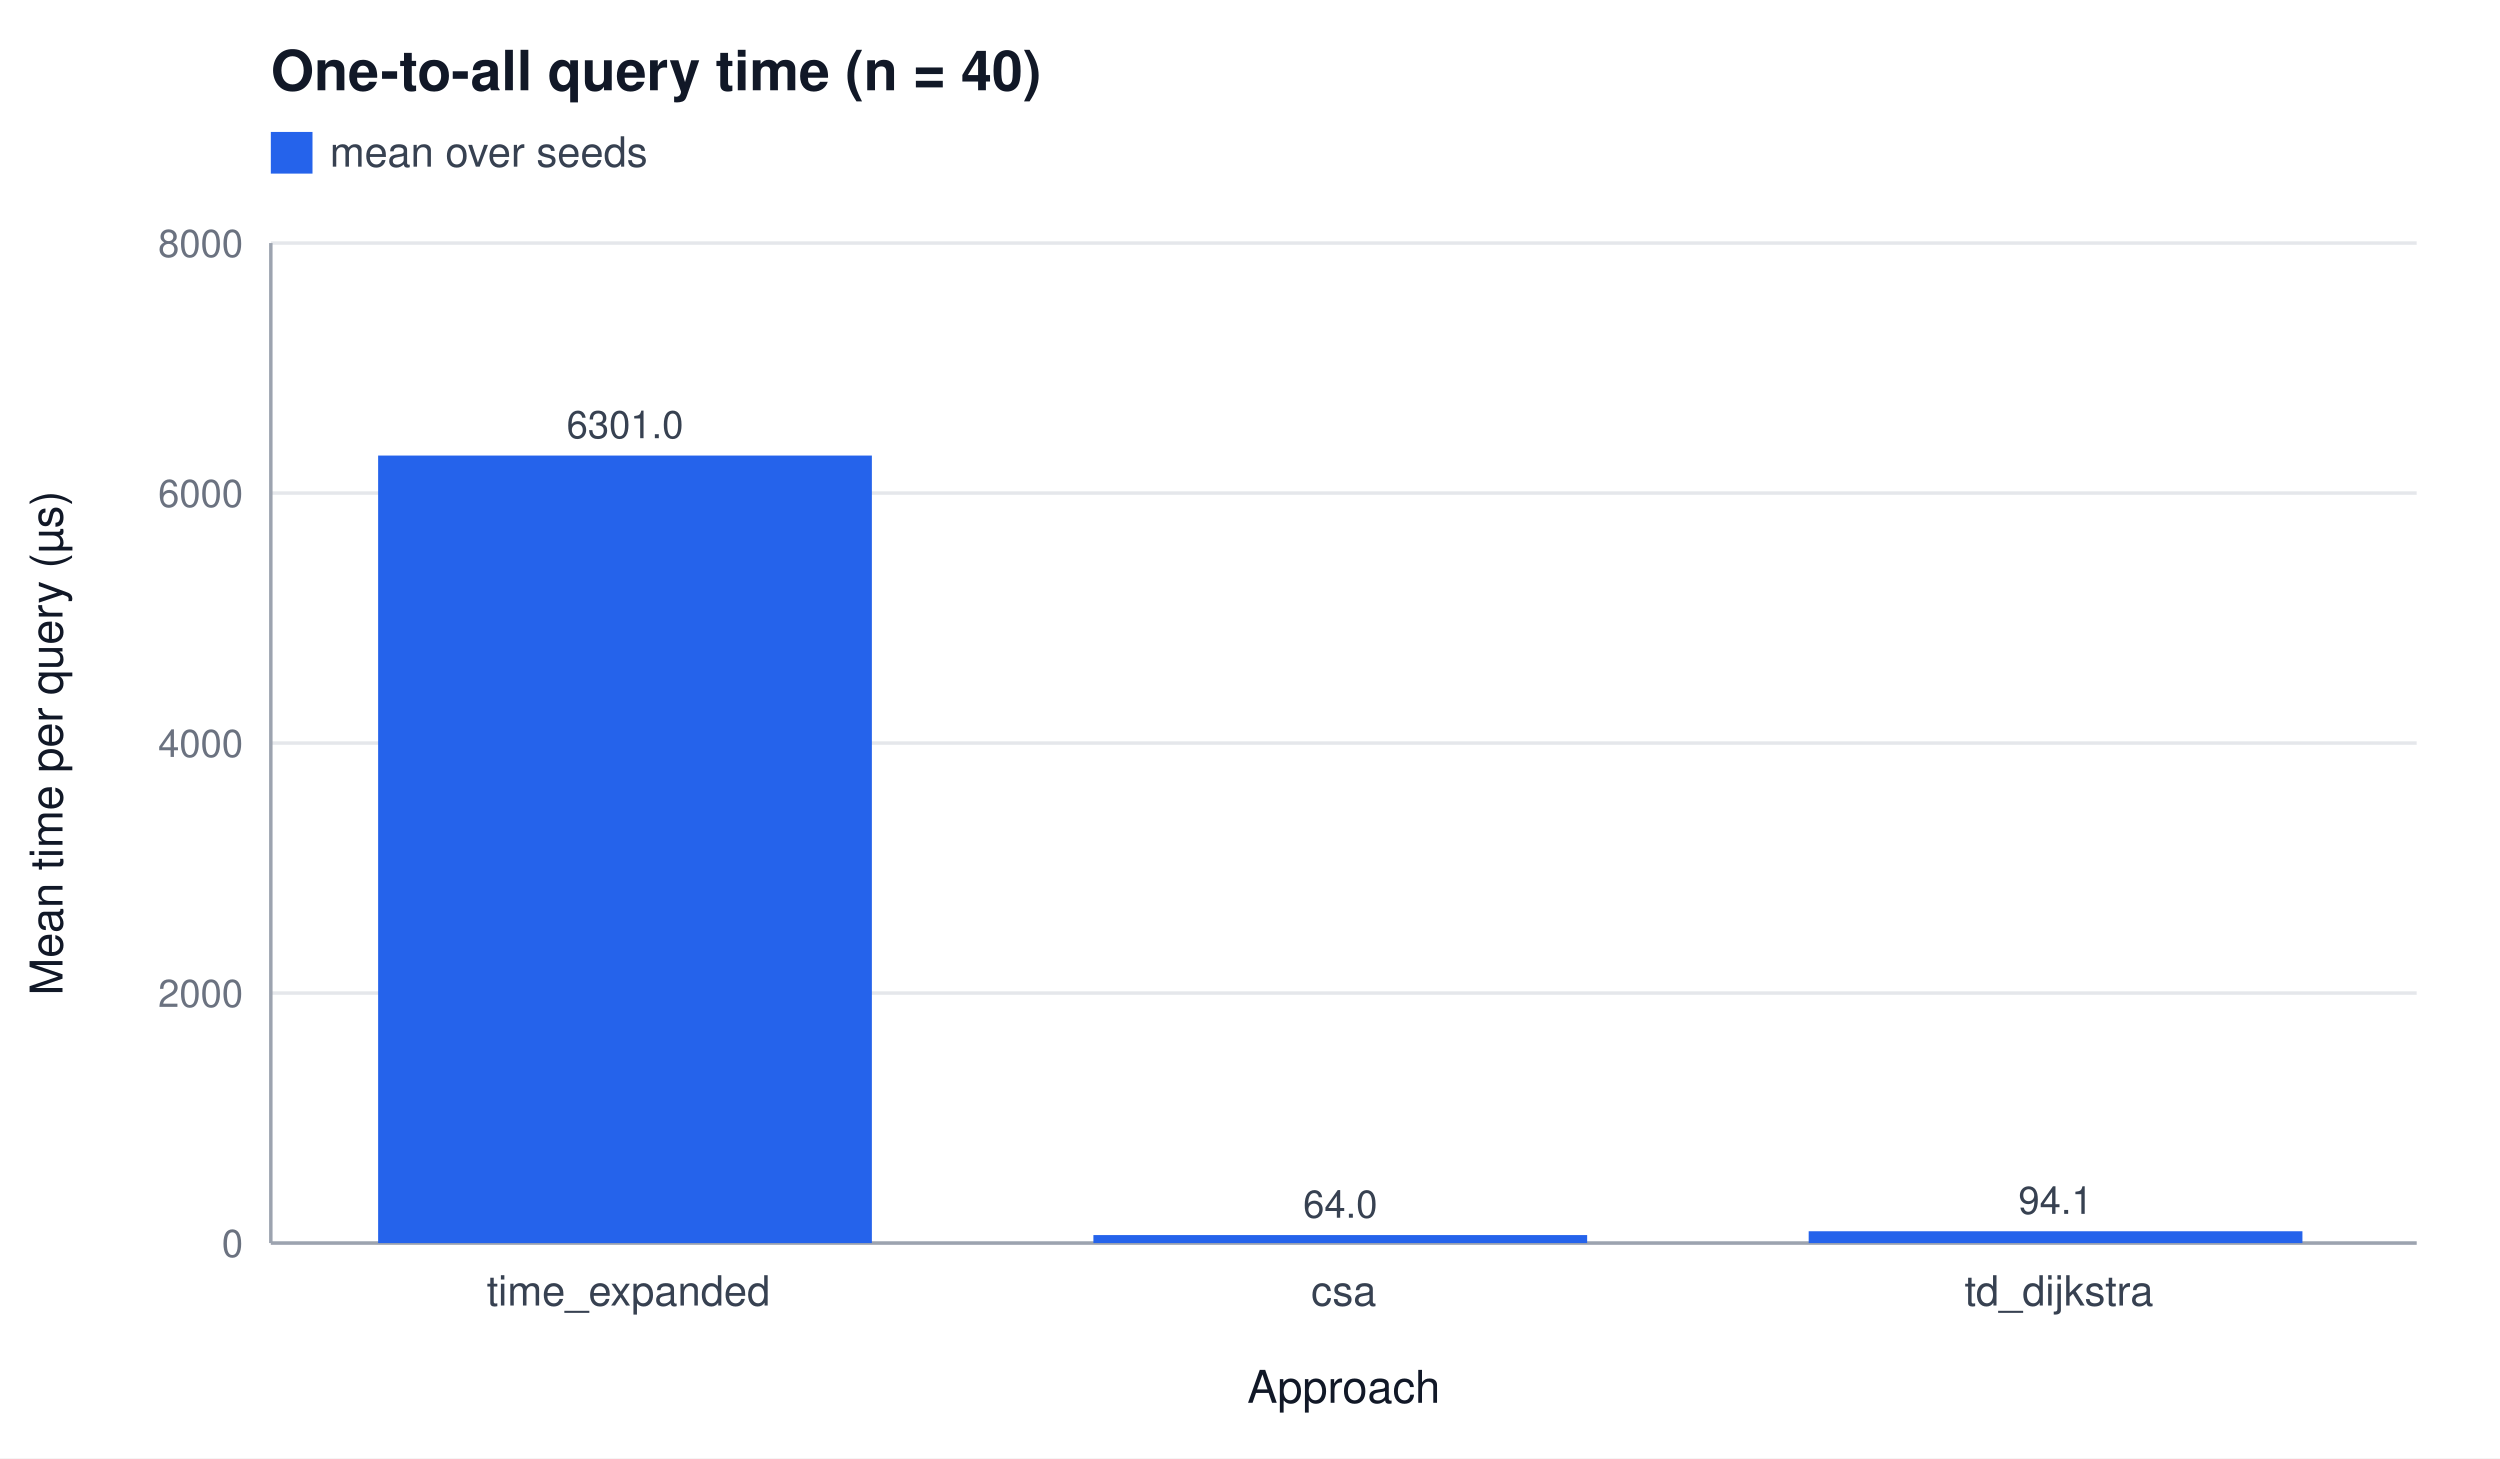
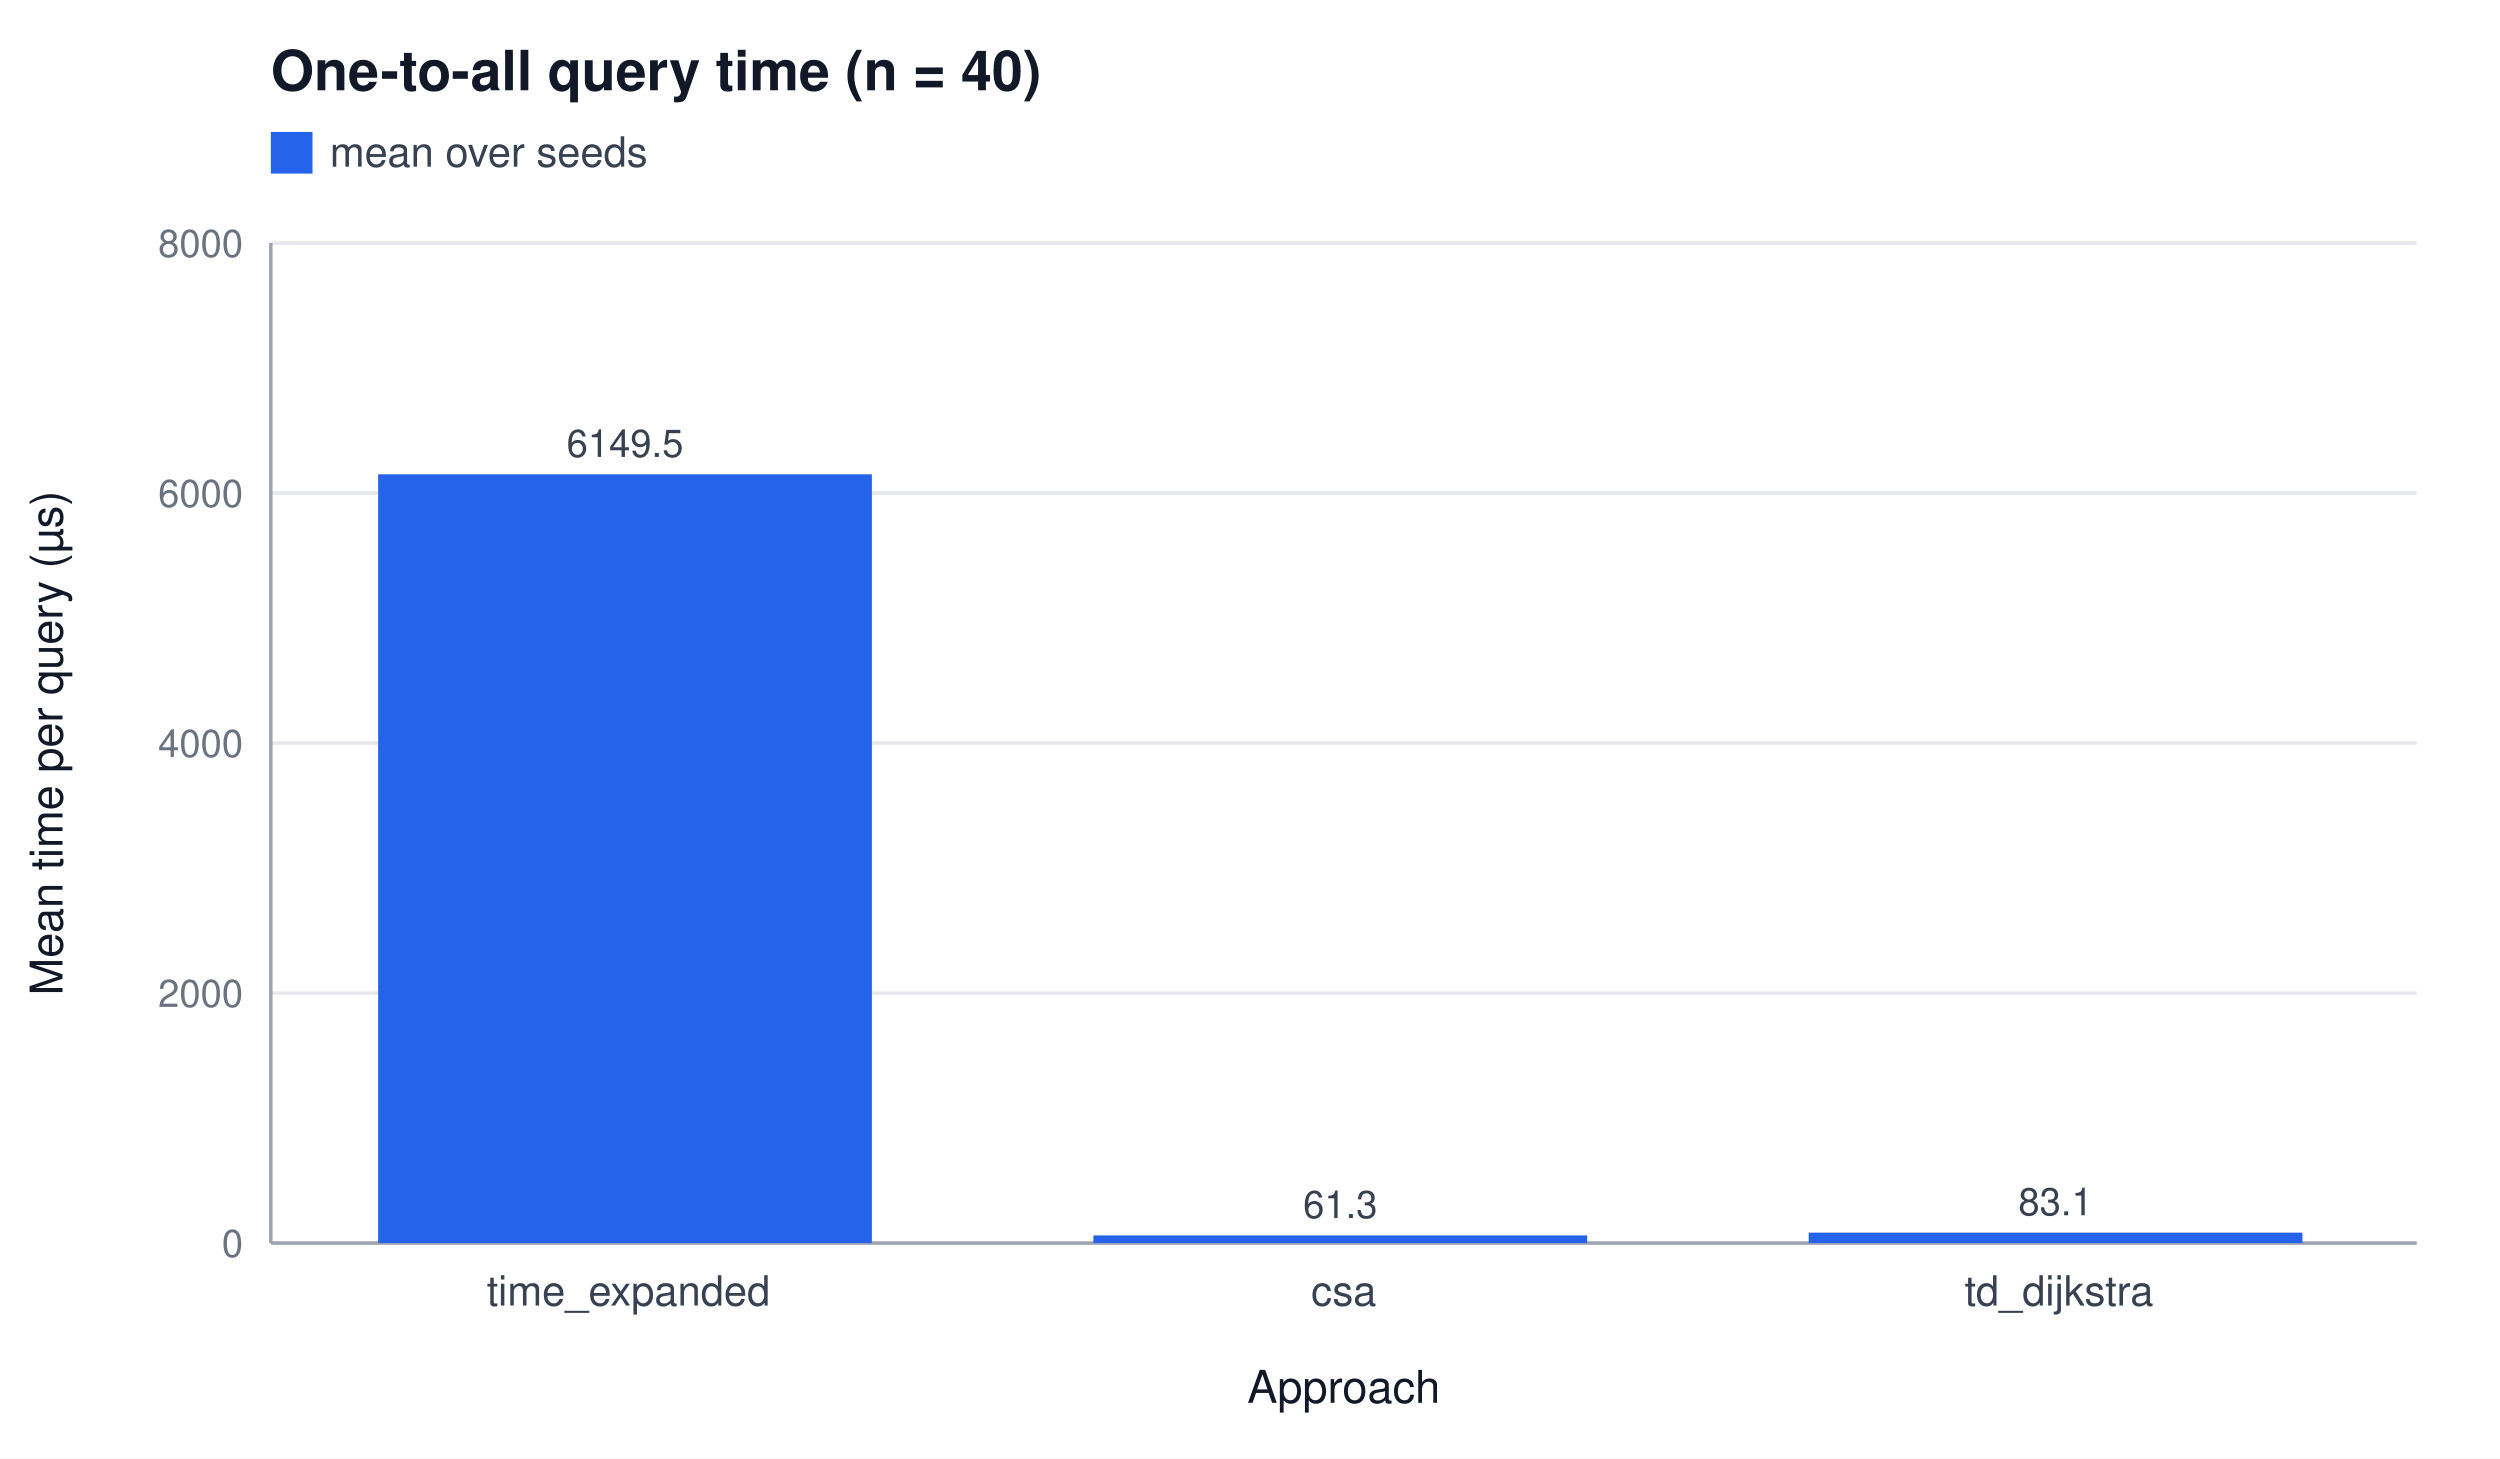
<svg xmlns="http://www.w3.org/2000/svg" width="720" height="420" viewBox="0 0 720 420" font-family="Helvetica, Arial, sans-serif">
  <rect width="100%" height="100%" fill="#ffffff" />
  <text x="78" y="26" font-size="16" font-weight="bold" fill="#111827">One-to-all query time (n = 40)</text>
  <rect x="78.0" y="38" width="12" height="12" fill="#2563eb" />
  <text x="95.0" y="48" font-size="12" fill="#374151">mean over seeds</text>
  <line x1="78" x2="696" y1="358.0" y2="358.0" stroke="#e5e7eb" />
  <text x="70" y="362.0" text-anchor="end" font-size="11" fill="#6b7280">0</text>
  <line x1="78" x2="696" y1="286.0" y2="286.0" stroke="#e5e7eb" />
  <text x="70" y="290.0" text-anchor="end" font-size="11" fill="#6b7280">2000</text>
  <line x1="78" x2="696" y1="214.0" y2="214.0" stroke="#e5e7eb" />
  <text x="70" y="218.0" text-anchor="end" font-size="11" fill="#6b7280">4000</text>
  <line x1="78" x2="696" y1="142.0" y2="142.0" stroke="#e5e7eb" />
  <text x="70" y="146.0" text-anchor="end" font-size="11" fill="#6b7280">6000</text>
  <line x1="78" x2="696" y1="70.0" y2="70.0" stroke="#e5e7eb" />
  <text x="70" y="74.0" text-anchor="end" font-size="11" fill="#6b7280">8000</text>
  <line x1="78" x2="78" y1="70" y2="358" stroke="#9ca3af" />
  <line x1="78" x2="696" y1="358" y2="358" stroke="#9ca3af" />
  <text x="181.0" y="376" text-anchor="middle" font-size="12" fill="#374151">time_expanded</text>
  <text x="387.0" y="376" text-anchor="middle" font-size="12" fill="#374151">csa</text>
  <text x="593.0" y="376" text-anchor="middle" font-size="12" fill="#374151">td_dijkstra</text>
  <text x="387" y="404" text-anchor="middle" font-size="13" fill="#111827">Approach</text>
  <text transform="translate(18,214) rotate(-90)" text-anchor="middle" font-size="13" fill="#111827">Mean time per query (µs)</text>
-   <rect x="108.9" y="131.2" width="142.2" height="226.8" fill="#2563eb" />
-   <text x="180.0" y="126.2" text-anchor="middle" font-size="11" fill="#374151">6301.0</text>
-   <rect x="314.9" y="355.7" width="142.2" height="2.3" fill="#2563eb" />
-   <text x="386.0" y="350.7" text-anchor="middle" font-size="11" fill="#374151">64.0</text>
-   <rect x="520.9" y="354.6" width="142.2" height="3.4" fill="#2563eb" />
-   <text x="592.0" y="349.6" text-anchor="middle" font-size="11" fill="#374151">94.1</text>
+   <rect x="108.9" y="136.6" width="142.2" height="221.4" fill="#2563eb" />
+   <text x="180.0" y="131.6" text-anchor="middle" font-size="11" fill="#374151">6149.5</text>
+   <rect x="314.9" y="355.8" width="142.2" height="2.2" fill="#2563eb" />
+   <text x="386.0" y="350.8" text-anchor="middle" font-size="11" fill="#374151">61.3</text>
+   <rect x="520.9" y="355.0" width="142.2" height="3.0" fill="#2563eb" />
+   <text x="592.0" y="350.0" text-anchor="middle" font-size="11" fill="#374151">83.1</text>
</svg>
